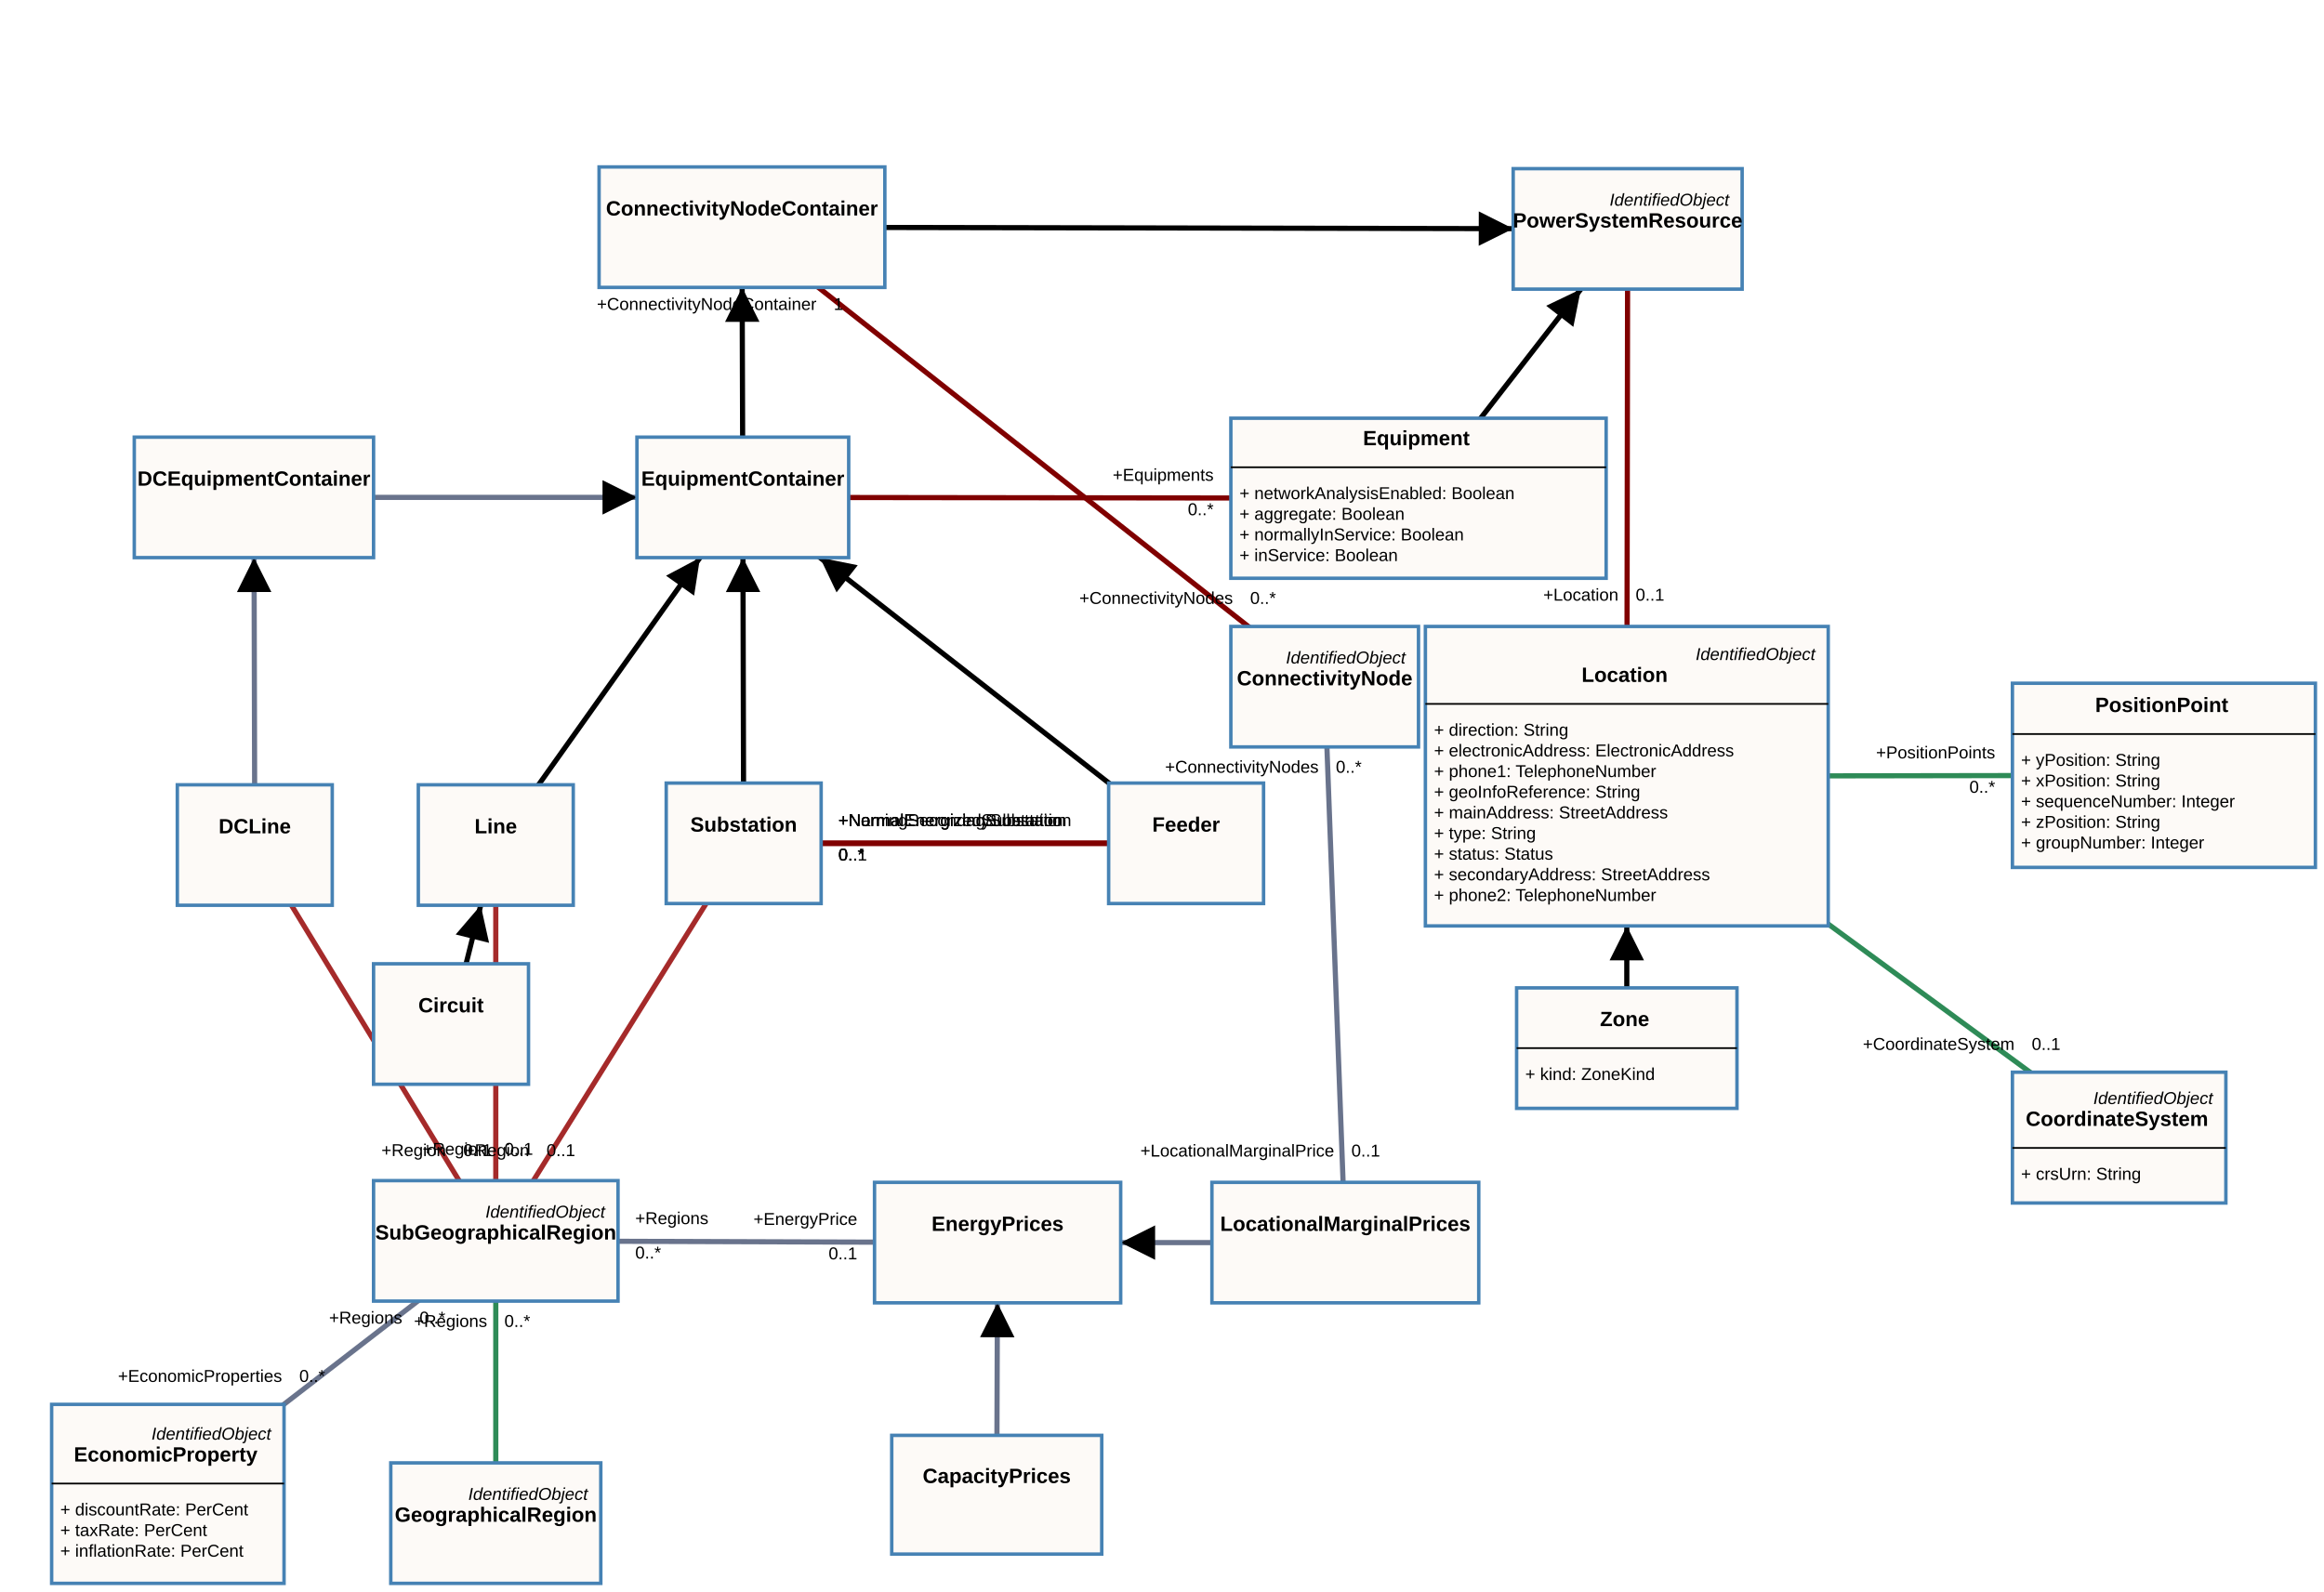
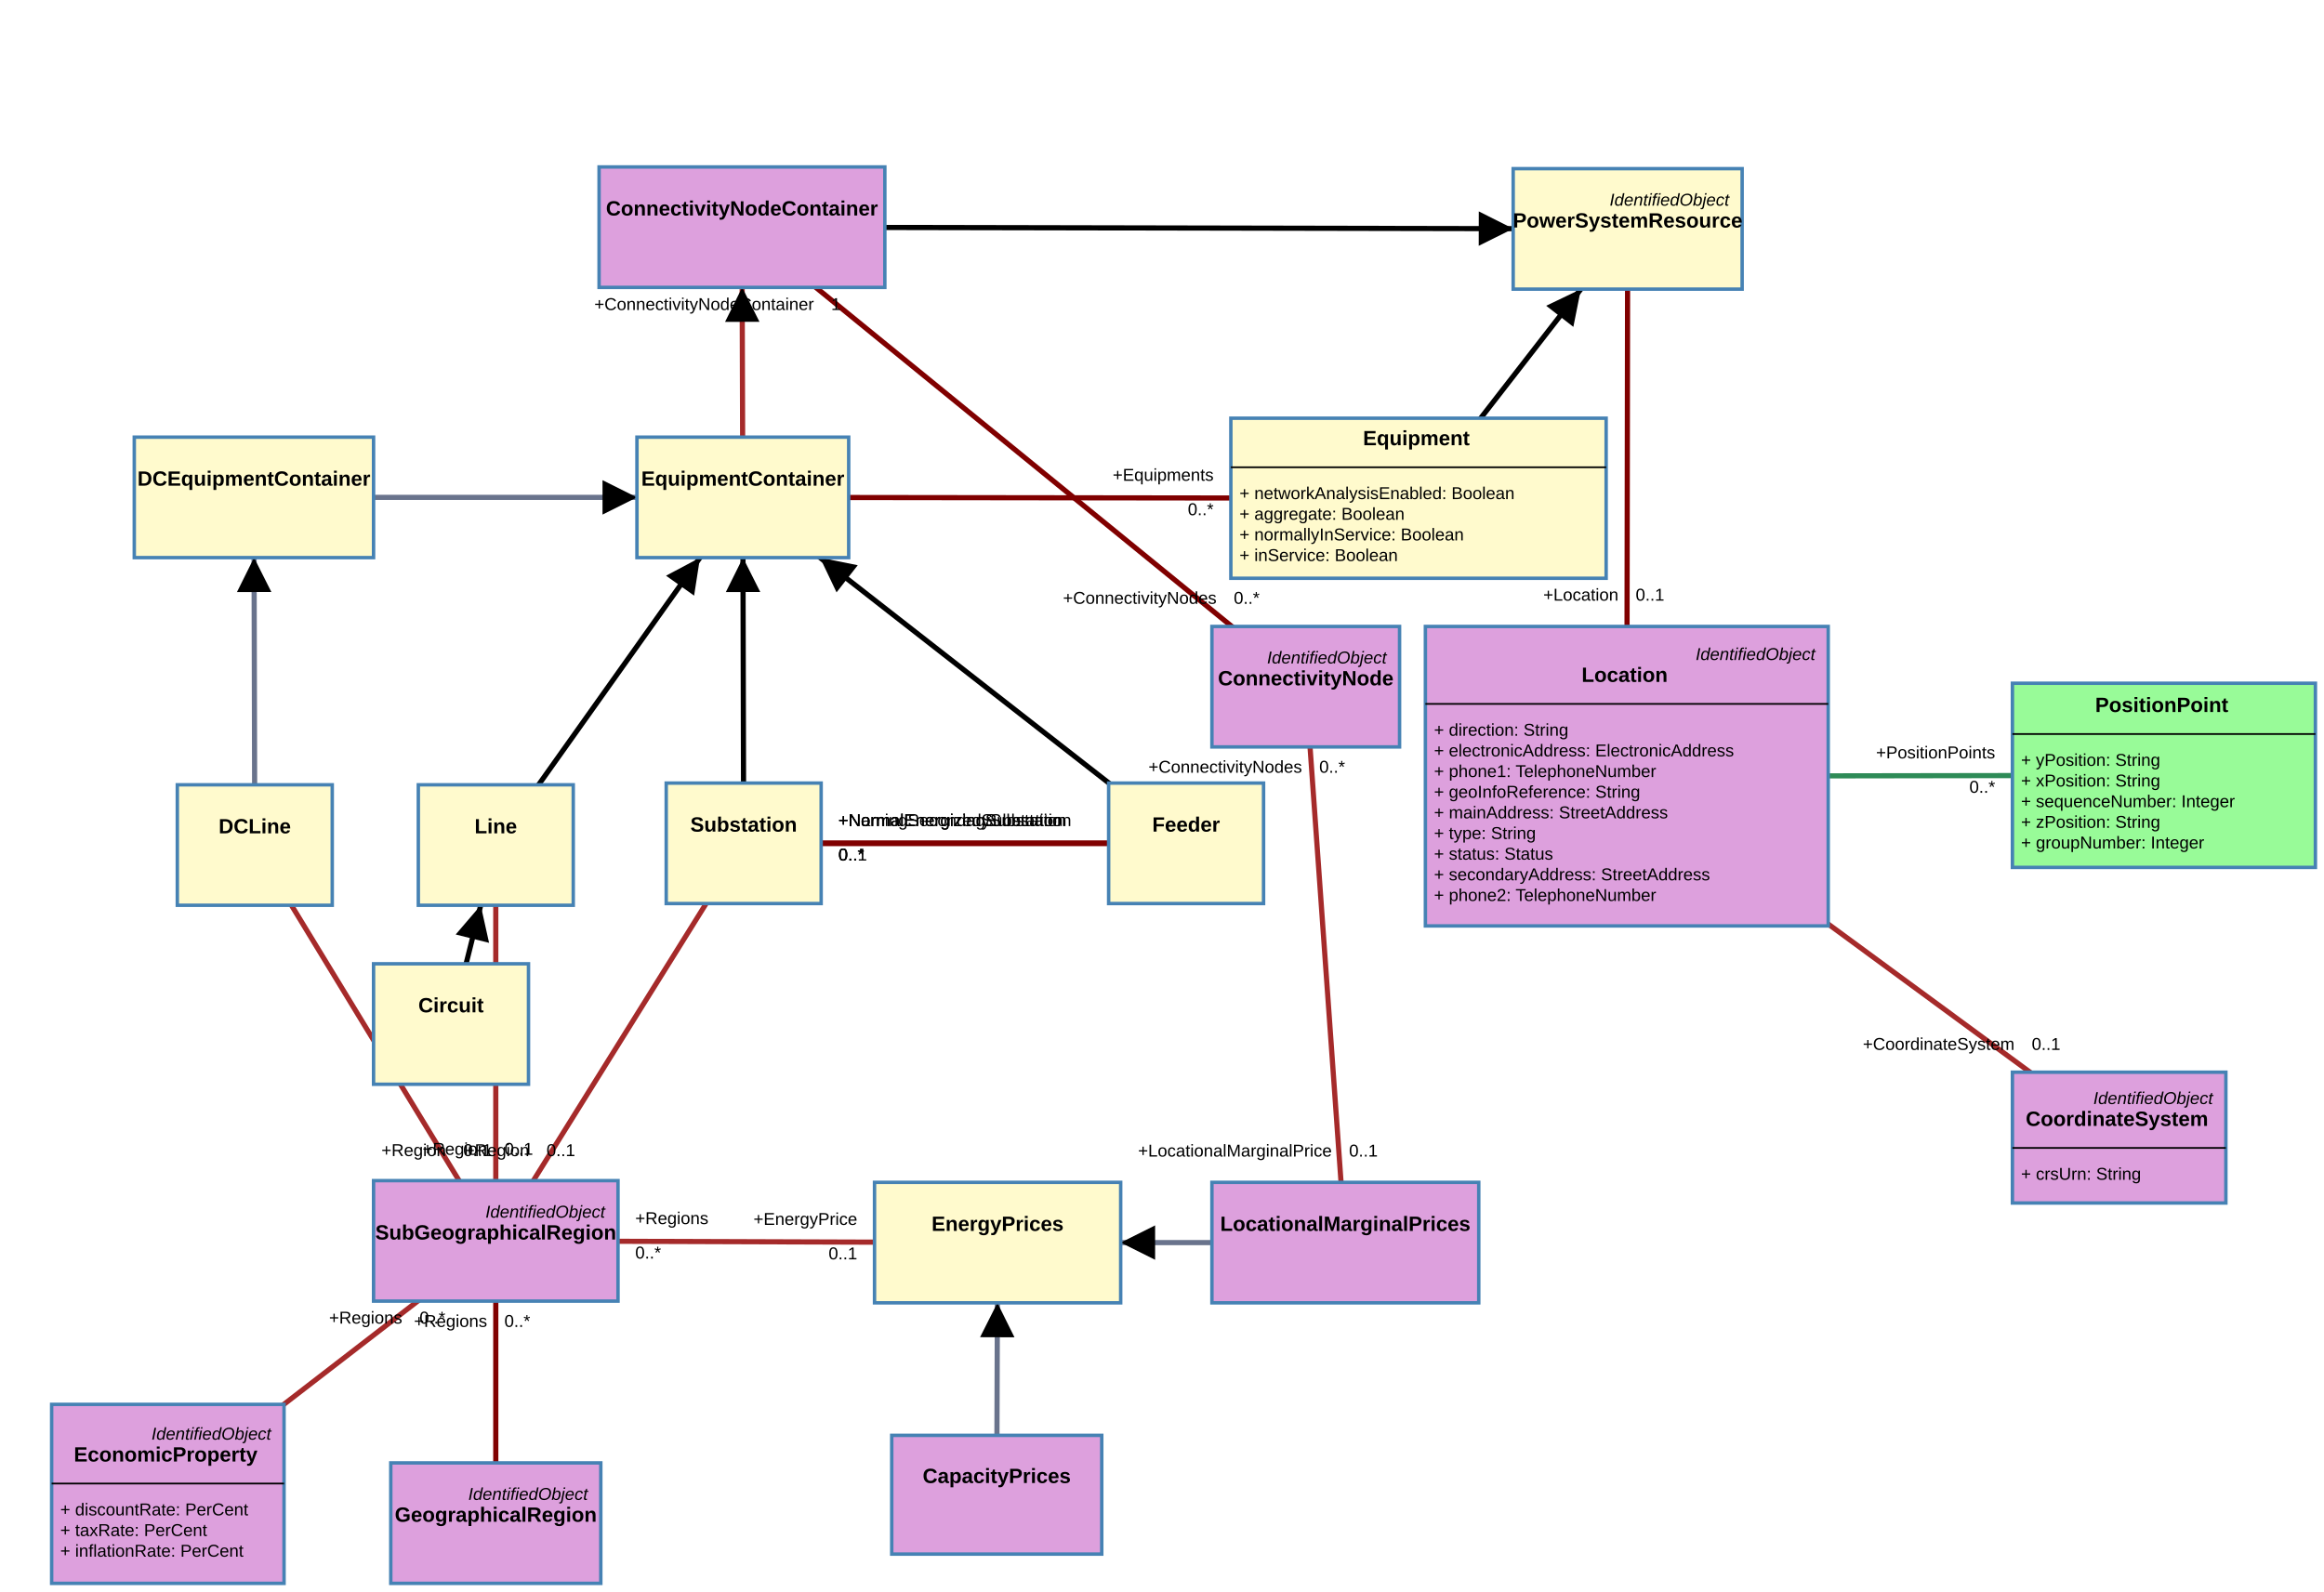
<svg xmlns="http://www.w3.org/2000/svg" width="1350" height="925">
  <rect width="100%" height="100%" fill="white" />
  <g class="zoom-group">
    <defs>
      <marker id="arrowhead" viewBox="-0 -5 10 10" refX="5" refY="0" orient="auto" markerWidth="10" markerHeight="10" xoverflow="visible">
        <path d="M 0,-5 L 10 ,0 L 0,5" fill="black" style="stroke: none;" />
      </marker>
    </defs>
    <line class="link" x1="288" y1="491" x2="431.5" y2="289" stroke="#000000" stroke-width="3" marker-end="url(#arrowhead)" />
    <line class="link" x1="431.5" y1="289" x2="824" y2="289.5" stroke="#800000" stroke-width="3" />
    <line class="link" x1="432" y1="490" x2="431.5" y2="289" stroke="#000000" stroke-width="3" marker-end="url(#arrowhead)" />
    <line class="link" x1="288" y1="721" x2="288" y2="491" stroke="#a52a2a" stroke-width="3" />
    <line class="link" x1="288" y1="721" x2="432" y2="490" stroke="#a52a2a" stroke-width="3" />
-     <line class="link" x1="288" y1="885" x2="288" y2="721" stroke="#2e8b57" stroke-width="3" />
-     <line class="link" x1="431.5" y1="289" x2="431" y2="132" stroke="#000000" stroke-width="3" marker-end="url(#arrowhead)" />
-     <line class="link" x1="769.5" y1="399" x2="431" y2="132" stroke="#800000" stroke-width="3" />
+     <line class="link" x1="288" y1="885" x2="288" y2="721" stroke="#800000" stroke-width="3" />
+     <line class="link" x1="431.5" y1="289" x2="431" y2="132" stroke="#a52a2a" stroke-width="3" marker-end="url(#arrowhead)" />
+     <line class="link" x1="758.5" y1="399" x2="431" y2="132" stroke="#800000" stroke-width="3" />
    <line class="link" x1="431" y1="132" x2="945.5" y2="133" stroke="#000000" stroke-width="3" marker-end="url(#arrowhead)" />
    <line class="link" x1="824" y1="289.5" x2="945.5" y2="133" stroke="#000000" stroke-width="3" marker-end="url(#arrowhead)" />
    <line class="link" x1="147.5" y1="289" x2="431.5" y2="289" stroke="#69738c" stroke-width="3" marker-end="url(#arrowhead)" />
    <line class="link" x1="148" y1="491" x2="147.5" y2="289" stroke="#69738c" stroke-width="3" marker-end="url(#arrowhead)" />
    <line class="link" x1="148" y1="491" x2="288" y2="721" stroke="#a52a2a" stroke-width="3" />
    <line class="link" x1="689" y1="490" x2="431.5" y2="289" stroke="#000000" stroke-width="3" marker-end="url(#arrowhead)" />
    <line class="link" x1="689" y1="490" x2="432" y2="490" stroke="#800000" stroke-width="3" />
    <line class="link" x1="689" y1="490" x2="432" y2="490" stroke="#800000" stroke-width="3" />
    <line class="link" x1="262" y1="595" x2="288" y2="491" stroke="#000000" stroke-width="3" marker-end="url(#arrowhead)" />
    <line class="link" x1="689" y1="490" x2="432" y2="490" stroke="#800000" stroke-width="3" />
    <line class="link" x1="945" y1="451" x2="945.5" y2="133" stroke="#800000" stroke-width="3" />
-     <line class="link" x1="945" y1="609" x2="945" y2="451" stroke="#000000" stroke-width="3" marker-end="url(#arrowhead)" />
-     <line class="link" x1="945" y1="451" x2="1231" y2="661" stroke="#2e8b57" stroke-width="3" />
+     <line class="link" x1="945" y1="451" x2="1231" y2="661" stroke="#a52a2a" stroke-width="3" />
    <line class="link" x1="945" y1="451" x2="1257" y2="450.5" stroke="#2e8b57" stroke-width="3" />
    <line class="link" x1="781.5" y1="722" x2="579.5" y2="722" stroke="#69738c" stroke-width="3" marker-end="url(#arrowhead)" />
    <line class="link" x1="579" y1="868.5" x2="579.5" y2="722" stroke="#69738c" stroke-width="3" marker-end="url(#arrowhead)" />
-     <line class="link" x1="97.5" y1="868" x2="288" y2="721" stroke="#69738c" stroke-width="3" />
-     <line class="link" x1="579.5" y1="722" x2="288" y2="721" stroke="#69738c" stroke-width="3" />
-     <line class="link" x1="781.5" y1="722" x2="769.5" y2="399" stroke="#69738c" stroke-width="3" />
+     <line class="link" x1="97.5" y1="868" x2="288" y2="721" stroke="#a52a2a" stroke-width="3" />
+     <line class="link" x1="579.5" y1="722" x2="288" y2="721" stroke="#a52a2a" stroke-width="3" />
+     <line class="link" x1="781.5" y1="722" x2="758.5" y2="399" stroke="#a52a2a" stroke-width="3" />
    <line class="arrow" x2="400.845" y2="332.152" x1="288" y1="491" stroke="#000000" stroke-width="2" marker-end="url(#arrowhead)" />
    <line class="arrow" x2="431.612" y2="334" x1="432" y1="490" stroke="#000000" stroke-width="2" marker-end="url(#arrowhead)" />
-     <line class="arrow" x2="431.143" y2="177" x1="431.5" y1="289" stroke="#000000" stroke-width="2" marker-end="url(#arrowhead)" />
+     <line class="arrow" x2="431.143" y2="177" x1="431.5" y1="289" stroke="#a52a2a" stroke-width="2" marker-end="url(#arrowhead)" />
    <line class="arrow" x2="869" y2="132.851" x1="431" y1="132" stroke="#000000" stroke-width="2" marker-end="url(#arrowhead)" />
    <line class="arrow" x2="912.195" y2="175.899" x1="824" y1="289.5" stroke="#000000" stroke-width="2" marker-end="url(#arrowhead)" />
    <line class="arrow" x2="360" y2="289" x1="147.5" y1="289" stroke="#69738c" stroke-width="2" marker-end="url(#arrowhead)" />
    <line class="arrow" x2="147.611" y2="334" x1="148" y1="491" stroke="#69738c" stroke-width="2" marker-end="url(#arrowhead)" />
    <line class="arrow" x2="484.221" y2="330.153" x1="689" y1="490" stroke="#000000" stroke-width="2" marker-end="url(#arrowhead)" />
    <line class="arrow" x2="276.825" y2="535.701" x1="262" y1="595" stroke="#000000" stroke-width="2" marker-end="url(#arrowhead)" />
-     <line class="arrow" x2="945" y2="548" x1="945" y1="609" stroke="#000000" stroke-width="2" marker-end="url(#arrowhead)" />
    <line class="arrow" x2="661" y2="722" x1="781.5" y1="722" stroke="#69738c" stroke-width="2" marker-end="url(#arrowhead)" />
    <line class="arrow" x2="579.346" y2="767" x1="579" y1="868.5" stroke="#69738c" stroke-width="2" marker-end="url(#arrowhead)" />
    <g class="draggable" transform="translate(879, 98)">
-       <rect class="box" width="133" height="70" style="fill: #fdfaf7; stroke: steelblue; stroke-width: 2px; cursor: move;" />
+       <rect class="box" width="133" height="70" style="fill: #fffacd; stroke: steelblue; stroke-width: 2px; cursor: move;" />
      <text x="0" y="0" text-anchor="start" font-size="10px">
        <tspan x="128" y="18" dy=".35em" text-anchor="end" style="font-family: Arial, sans-serif; font-weight: 400; font-style: italic; fill: black; font-size: 10px; pointer-events: none;">IdentifiedObject</tspan>
        <tspan x="66.5" y="30" dy=".35em" text-anchor="middle" style="font-family: Arial, sans-serif; font-weight: 700; font-style: normal; fill: black; font-size: 12px; pointer-events: none;">PowerSystemResource</tspan>
      </text>
    </g>
-     <g class="draggable" transform="translate(715, 364)">
-       <rect class="box" width="109" height="70" style="fill: #fdfaf7; stroke: steelblue; stroke-width: 2px; cursor: move;" />
+     <g class="draggable" transform="translate(704, 364)">
+       <rect class="box" width="109" height="70" style="fill: #dda0dd; stroke: steelblue; stroke-width: 2px; cursor: move;" />
      <text x="0" y="0" text-anchor="start" font-size="10px">
        <tspan x="104" y="18" dy=".35em" text-anchor="end" style="font-family: Arial, sans-serif; font-weight: 400; font-style: italic; fill: black; font-size: 10px; pointer-events: none;">IdentifiedObject</tspan>
        <tspan x="54.5" y="30" dy=".35em" text-anchor="middle" style="font-family: Arial, sans-serif; font-weight: 700; font-style: normal; fill: black; font-size: 12px; pointer-events: none;">ConnectivityNode</tspan>
      </text>
    </g>
    <g class="draggable" transform="translate(348, 97)">
-       <rect class="box" width="166" height="70" style="fill: #fdfaf7; stroke: steelblue; stroke-width: 2px; cursor: move;" />
+       <rect class="box" width="166" height="70" style="fill: #dda0dd; stroke: steelblue; stroke-width: 2px; cursor: move;" />
      <text x="0" y="0" text-anchor="start" font-size="10px">
        <tspan x="83" y="24" dy=".35em" text-anchor="middle" style="font-family: Arial, sans-serif; font-weight: 700; font-style: normal; fill: black; font-size: 12px; pointer-events: none;">ConnectivityNodeContainer</tspan>
      </text>
    </g>
    <g class="draggable" transform="translate(217, 686)">
-       <rect class="box" width="142" height="70" style="fill: #fdfaf7; stroke: steelblue; stroke-width: 2px; cursor: move;" />
+       <rect class="box" width="142" height="70" style="fill: #dda0dd; stroke: steelblue; stroke-width: 2px; cursor: move;" />
      <text x="0" y="0" text-anchor="start" font-size="10px">
        <tspan x="137" y="18" dy=".35em" text-anchor="end" style="font-family: Arial, sans-serif; font-weight: 400; font-style: italic; fill: black; font-size: 10px; pointer-events: none;">IdentifiedObject</tspan>
        <tspan x="71" y="30" dy=".35em" text-anchor="middle" style="font-family: Arial, sans-serif; font-weight: 700; font-style: normal; fill: black; font-size: 12px; pointer-events: none;">SubGeographicalRegion</tspan>
      </text>
    </g>
    <g class="draggable" transform="translate(387, 455)">
-       <rect class="box" width="90" height="70" style="fill: #fdfaf7; stroke: steelblue; stroke-width: 2px; cursor: move;" />
+       <rect class="box" width="90" height="70" style="fill: #fffacd; stroke: steelblue; stroke-width: 2px; cursor: move;" />
      <text x="0" y="0" text-anchor="start" font-size="10px">
        <tspan x="45" y="24" dy=".35em" text-anchor="middle" style="font-family: Arial, sans-serif; font-weight: 700; font-style: normal; fill: black; font-size: 12px; pointer-events: none;">Substation</tspan>
      </text>
    </g>
    <g class="draggable" transform="translate(370, 254)">
-       <rect class="box" width="123" height="70" style="fill: #fdfaf7; stroke: steelblue; stroke-width: 2px; cursor: move;" />
+       <rect class="box" width="123" height="70" style="fill: #fffacd; stroke: steelblue; stroke-width: 2px; cursor: move;" />
      <text x="0" y="0" text-anchor="start" font-size="10px">
        <tspan x="61.5" y="24" dy=".35em" text-anchor="middle" style="font-family: Arial, sans-serif; font-weight: 700; font-style: normal; fill: black; font-size: 12px; pointer-events: none;">EquipmentContainer</tspan>
      </text>
    </g>
    <g class="draggable" transform="translate(715, 243)">
-       <rect class="box" width="218" height="93" style="fill: #fdfaf7; stroke: steelblue; stroke-width: 2px; cursor: move;" />
+       <rect class="box" width="218" height="93" style="fill: #fffacd; stroke: steelblue; stroke-width: 2px; cursor: move;" />
      <text x="0" y="0" text-anchor="start" font-size="10px">
        <tspan x="109" y="11.5" dy=".35em" text-anchor="middle" style="font-family: Arial, sans-serif; font-weight: 700; font-style: normal; fill: black; font-size: 12px; pointer-events: none;">Equipment</tspan>
        <tspan x="5" y="43.5" dy=".35em" text-anchor="start" style="font-family: Arial, sans-serif; font-weight: 400; font-style: normal; fill: black; font-size: 10px; pointer-events: none;">+   networkAnalysisEnabled: Boolean</tspan>
        <tspan x="5" y="55.5" dy=".35em" text-anchor="start" style="font-family: Arial, sans-serif; font-weight: 400; font-style: normal; fill: black; font-size: 10px; pointer-events: none;">+   aggregate: Boolean</tspan>
        <tspan x="5" y="67.5" dy=".35em" text-anchor="start" style="font-family: Arial, sans-serif; font-weight: 400; font-style: normal; fill: black; font-size: 10px; pointer-events: none;">+   normallyInService: Boolean</tspan>
        <tspan x="5" y="79.5" dy=".35em" text-anchor="start" style="font-family: Arial, sans-serif; font-weight: 400; font-style: normal; fill: black; font-size: 10px; pointer-events: none;">+   inService: Boolean</tspan>
      </text>
      <line x1="0" x2="218" y1="28.5" y2="28.5" stroke="black" stroke-width="1" />
    </g>
    <g class="draggable" transform="translate(227, 850)">
-       <rect class="box" width="122" height="70" style="fill: #fdfaf7; stroke: steelblue; stroke-width: 2px; cursor: move;" />
+       <rect class="box" width="122" height="70" style="fill: #dda0dd; stroke: steelblue; stroke-width: 2px; cursor: move;" />
      <text x="0" y="0" text-anchor="start" font-size="10px">
        <tspan x="117" y="18" dy=".35em" text-anchor="end" style="font-family: Arial, sans-serif; font-weight: 400; font-style: italic; fill: black; font-size: 10px; pointer-events: none;">IdentifiedObject</tspan>
        <tspan x="61" y="30" dy=".35em" text-anchor="middle" style="font-family: Arial, sans-serif; font-weight: 700; font-style: normal; fill: black; font-size: 12px; pointer-events: none;">GeographicalRegion</tspan>
      </text>
    </g>
    <g class="draggable" transform="translate(243, 456)">
-       <rect class="box" width="90" height="70" style="fill: #fdfaf7; stroke: steelblue; stroke-width: 2px; cursor: move;" />
+       <rect class="box" width="90" height="70" style="fill: #fffacd; stroke: steelblue; stroke-width: 2px; cursor: move;" />
      <text x="0" y="0" text-anchor="start" font-size="10px">
        <tspan x="45" y="24" dy=".35em" text-anchor="middle" style="font-family: Arial, sans-serif; font-weight: 700; font-style: normal; fill: black; font-size: 12px; pointer-events: none;">Line</tspan>
      </text>
    </g>
    <g class="draggable" transform="translate(78, 254)">
-       <rect class="box" width="139" height="70" style="fill: #fdfaf7; stroke: steelblue; stroke-width: 2px; cursor: move;" />
+       <rect class="box" width="139" height="70" style="fill: #fffacd; stroke: steelblue; stroke-width: 2px; cursor: move;" />
      <text x="0" y="0" text-anchor="start" font-size="10px">
        <tspan x="69.5" y="24" dy=".35em" text-anchor="middle" style="font-family: Arial, sans-serif; font-weight: 700; font-style: normal; fill: black; font-size: 12px; pointer-events: none;">DCEquipmentContainer</tspan>
      </text>
    </g>
    <g class="draggable" transform="translate(103, 456)">
-       <rect class="box" width="90" height="70" style="fill: #fdfaf7; stroke: steelblue; stroke-width: 2px; cursor: move;" />
+       <rect class="box" width="90" height="70" style="fill: #fffacd; stroke: steelblue; stroke-width: 2px; cursor: move;" />
      <text x="0" y="0" text-anchor="start" font-size="10px">
        <tspan x="45" y="24" dy=".35em" text-anchor="middle" style="font-family: Arial, sans-serif; font-weight: 700; font-style: normal; fill: black; font-size: 12px; pointer-events: none;">DCLine</tspan>
      </text>
    </g>
    <g class="draggable" transform="translate(644, 455)">
-       <rect class="box" width="90" height="70" style="fill: #fdfaf7; stroke: steelblue; stroke-width: 2px; cursor: move;" />
+       <rect class="box" width="90" height="70" style="fill: #fffacd; stroke: steelblue; stroke-width: 2px; cursor: move;" />
      <text x="0" y="0" text-anchor="start" font-size="10px">
        <tspan x="45" y="24" dy=".35em" text-anchor="middle" style="font-family: Arial, sans-serif; font-weight: 700; font-style: normal; fill: black; font-size: 12px; pointer-events: none;">Feeder</tspan>
      </text>
    </g>
    <g class="draggable" transform="translate(217, 560)">
-       <rect class="box" width="90" height="70" style="fill: #fdfaf7; stroke: steelblue; stroke-width: 2px; cursor: move;" />
+       <rect class="box" width="90" height="70" style="fill: #fffacd; stroke: steelblue; stroke-width: 2px; cursor: move;" />
      <text x="0" y="0" text-anchor="start" font-size="10px">
        <tspan x="45" y="24" dy=".35em" text-anchor="middle" style="font-family: Arial, sans-serif; font-weight: 700; font-style: normal; fill: black; font-size: 12px; pointer-events: none;">Circuit</tspan>
      </text>
    </g>
    <g class="draggable" transform="translate(1169, 397)">
-       <rect class="box" width="176" height="107" style="fill: #fdfaf7; stroke: steelblue; stroke-width: 2px; cursor: move;" />
+       <rect class="box" width="176" height="107" style="fill: #98fb98; stroke: steelblue; stroke-width: 2px; cursor: move;" />
      <text x="0" y="0" text-anchor="start" font-size="10px">
        <tspan x="88" y="12.5" dy=".35em" text-anchor="middle" style="font-family: Arial, sans-serif; font-weight: 700; font-style: normal; fill: black; font-size: 12px; pointer-events: none;">PositionPoint</tspan>
        <tspan x="5" y="44.5" dy=".35em" text-anchor="start" style="font-family: Arial, sans-serif; font-weight: 400; font-style: normal; fill: black; font-size: 10px; pointer-events: none;">+   yPosition: String</tspan>
        <tspan x="5" y="56.5" dy=".35em" text-anchor="start" style="font-family: Arial, sans-serif; font-weight: 400; font-style: normal; fill: black; font-size: 10px; pointer-events: none;">+   xPosition: String</tspan>
        <tspan x="5" y="68.5" dy=".35em" text-anchor="start" style="font-family: Arial, sans-serif; font-weight: 400; font-style: normal; fill: black; font-size: 10px; pointer-events: none;">+   sequenceNumber: Integer</tspan>
        <tspan x="5" y="80.5" dy=".35em" text-anchor="start" style="font-family: Arial, sans-serif; font-weight: 400; font-style: normal; fill: black; font-size: 10px; pointer-events: none;">+   zPosition: String</tspan>
        <tspan x="5" y="92.5" dy=".35em" text-anchor="start" style="font-family: Arial, sans-serif; font-weight: 400; font-style: normal; fill: black; font-size: 10px; pointer-events: none;">+   groupNumber: Integer</tspan>
      </text>
      <line x1="0" x2="176" y1="29.5" y2="29.5" stroke="black" stroke-width="1" />
    </g>
-     <g class="draggable" transform="translate(881, 574)">
-       <rect class="box" width="128" height="70" style="fill: #fdfaf7; stroke: steelblue; stroke-width: 2px; cursor: move;" />
-       <text x="0" y="0" text-anchor="start" font-size="10px">
-         <tspan x="64" y="18" dy=".35em" text-anchor="middle" style="font-family: Arial, sans-serif; font-weight: 700; font-style: normal; fill: black; font-size: 12px; pointer-events: none;">Zone</tspan>
-         <tspan x="5" y="50" dy=".35em" text-anchor="start" style="font-family: Arial, sans-serif; font-weight: 400; font-style: normal; fill: black; font-size: 10px; pointer-events: none;">+   kind: ZoneKind</tspan>
-       </text>
-       <line x1="0" x2="128" y1="35" y2="35" stroke="black" stroke-width="1" />
-     </g>
    <g class="draggable" transform="translate(828, 364)">
-       <rect class="box" width="234" height="174" style="fill: #fdfaf7; stroke: steelblue; stroke-width: 2px; cursor: move;" />
+       <rect class="box" width="234" height="174" style="fill: #dda0dd; stroke: steelblue; stroke-width: 2px; cursor: move;" />
      <text x="0" y="0" text-anchor="start" font-size="10px">
        <tspan x="229" y="16" dy=".35em" text-anchor="end" style="font-family: Arial, sans-serif; font-weight: 400; font-style: italic; fill: black; font-size: 10px; pointer-events: none;">IdentifiedObject</tspan>
        <tspan x="117" y="28" dy=".35em" text-anchor="middle" style="font-family: Arial, sans-serif; font-weight: 700; font-style: normal; fill: black; font-size: 12px; pointer-events: none;">Location</tspan>
        <tspan x="5" y="60" dy=".35em" text-anchor="start" style="font-family: Arial, sans-serif; font-weight: 400; font-style: normal; fill: black; font-size: 10px; pointer-events: none;">+   direction: String</tspan>
        <tspan x="5" y="72" dy=".35em" text-anchor="start" style="font-family: Arial, sans-serif; font-weight: 400; font-style: normal; fill: black; font-size: 10px; pointer-events: none;">+   electronicAddress: ElectronicAddress</tspan>
        <tspan x="5" y="84" dy=".35em" text-anchor="start" style="font-family: Arial, sans-serif; font-weight: 400; font-style: normal; fill: black; font-size: 10px; pointer-events: none;">+   phone1: TelephoneNumber</tspan>
        <tspan x="5" y="96" dy=".35em" text-anchor="start" style="font-family: Arial, sans-serif; font-weight: 400; font-style: normal; fill: black; font-size: 10px; pointer-events: none;">+   geoInfoReference: String</tspan>
        <tspan x="5" y="108" dy=".35em" text-anchor="start" style="font-family: Arial, sans-serif; font-weight: 400; font-style: normal; fill: black; font-size: 10px; pointer-events: none;">+   mainAddress: StreetAddress</tspan>
        <tspan x="5" y="120" dy=".35em" text-anchor="start" style="font-family: Arial, sans-serif; font-weight: 400; font-style: normal; fill: black; font-size: 10px; pointer-events: none;">+   type: String</tspan>
        <tspan x="5" y="132" dy=".35em" text-anchor="start" style="font-family: Arial, sans-serif; font-weight: 400; font-style: normal; fill: black; font-size: 10px; pointer-events: none;">+   status: Status</tspan>
        <tspan x="5" y="144" dy=".35em" text-anchor="start" style="font-family: Arial, sans-serif; font-weight: 400; font-style: normal; fill: black; font-size: 10px; pointer-events: none;">+   secondaryAddress: StreetAddress</tspan>
        <tspan x="5" y="156" dy=".35em" text-anchor="start" style="font-family: Arial, sans-serif; font-weight: 400; font-style: normal; fill: black; font-size: 10px; pointer-events: none;">+   phone2: TelephoneNumber</tspan>
      </text>
      <line x1="0" x2="234" y1="45" y2="45" stroke="black" stroke-width="1" />
    </g>
    <g class="draggable" transform="translate(1169, 623)">
-       <rect class="box" width="124" height="76" style="fill: #fdfaf7; stroke: steelblue; stroke-width: 2px; cursor: move;" />
+       <rect class="box" width="124" height="76" style="fill: #dda0dd; stroke: steelblue; stroke-width: 2px; cursor: move;" />
      <text x="0" y="0" text-anchor="start" font-size="10px">
        <tspan x="119" y="15" dy=".35em" text-anchor="end" style="font-family: Arial, sans-serif; font-weight: 400; font-style: italic; fill: black; font-size: 10px; pointer-events: none;">IdentifiedObject</tspan>
        <tspan x="62" y="27" dy=".35em" text-anchor="middle" style="font-family: Arial, sans-serif; font-weight: 700; font-style: normal; fill: black; font-size: 12px; pointer-events: none;">CoordinateSystem</tspan>
        <tspan x="5" y="59" dy=".35em" text-anchor="start" style="font-family: Arial, sans-serif; font-weight: 400; font-style: normal; fill: black; font-size: 10px; pointer-events: none;">+   crsUrn: String</tspan>
      </text>
      <line x1="0" x2="124" y1="44" y2="44" stroke="black" stroke-width="1" />
    </g>
    <g class="draggable" transform="translate(704, 687)">
-       <rect class="box" width="155" height="70" style="fill: #fdfaf7; stroke: steelblue; stroke-width: 2px; cursor: move;" />
+       <rect class="box" width="155" height="70" style="fill: #dda0dd; stroke: steelblue; stroke-width: 2px; cursor: move;" />
      <text x="0" y="0" text-anchor="start" font-size="10px">
        <tspan x="77.5" y="24" dy=".35em" text-anchor="middle" style="font-family: Arial, sans-serif; font-weight: 700; font-style: normal; fill: black; font-size: 12px; pointer-events: none;">LocationalMarginalPrices</tspan>
      </text>
    </g>
    <g class="draggable" transform="translate(30, 816)">
-       <rect class="box" width="135" height="104" style="fill: #fdfaf7; stroke: steelblue; stroke-width: 2px; cursor: move;" />
+       <rect class="box" width="135" height="104" style="fill: #dda0dd; stroke: steelblue; stroke-width: 2px; cursor: move;" />
      <text x="0" y="0" text-anchor="start" font-size="10px">
        <tspan x="130" y="17" dy=".35em" text-anchor="end" style="font-family: Arial, sans-serif; font-weight: 400; font-style: italic; fill: black; font-size: 10px; pointer-events: none;">IdentifiedObject</tspan>
        <tspan x="67.5" y="29" dy=".35em" text-anchor="middle" style="font-family: Arial, sans-serif; font-weight: 700; font-style: normal; fill: black; font-size: 12px; pointer-events: none;">EconomicProperty</tspan>
        <tspan x="5" y="61" dy=".35em" text-anchor="start" style="font-family: Arial, sans-serif; font-weight: 400; font-style: normal; fill: black; font-size: 10px; pointer-events: none;">+   discountRate: PerCent</tspan>
        <tspan x="5" y="73" dy=".35em" text-anchor="start" style="font-family: Arial, sans-serif; font-weight: 400; font-style: normal; fill: black; font-size: 10px; pointer-events: none;">+   taxRate: PerCent</tspan>
        <tspan x="5" y="85" dy=".35em" text-anchor="start" style="font-family: Arial, sans-serif; font-weight: 400; font-style: normal; fill: black; font-size: 10px; pointer-events: none;">+   inflationRate: PerCent</tspan>
      </text>
      <line x1="0" x2="135" y1="46" y2="46" stroke="black" stroke-width="1" />
    </g>
    <g class="draggable" transform="translate(508, 687)">
-       <rect class="box" width="143" height="70" style="fill: #fdfaf7; stroke: steelblue; stroke-width: 2px; cursor: move;" />
+       <rect class="box" width="143" height="70" style="fill: #fffacd; stroke: steelblue; stroke-width: 2px; cursor: move;" />
      <text x="0" y="0" text-anchor="start" font-size="10px">
        <tspan x="71.5" y="24" dy=".35em" text-anchor="middle" style="font-family: Arial, sans-serif; font-weight: 700; font-style: normal; fill: black; font-size: 12px; pointer-events: none;">EnergyPrices</tspan>
      </text>
    </g>
    <g class="draggable" transform="translate(518, 834)">
-       <rect class="box" width="122" height="69" style="fill: #fdfaf7; stroke: steelblue; stroke-width: 2px; cursor: move;" />
+       <rect class="box" width="122" height="69" style="fill: #dda0dd; stroke: steelblue; stroke-width: 2px; cursor: move;" />
      <text x="0" y="0" text-anchor="start" font-size="10px">
        <tspan x="61" y="23.5" dy=".35em" text-anchor="middle" style="font-family: Arial, sans-serif; font-weight: 700; font-style: normal; fill: black; font-size: 12px; pointer-events: none;">CapacityPrices</tspan>
      </text>
    </g>
    <text class="link-text-start-top" x="310.76" y="451.924" text-anchor="end" dy="-1em" style="font-family: Arial, sans-serif; font-size: 10px; fill: black;" />
    <text class="link-text-start-top" x="503" y="289.085" text-anchor="start" dy="-1em" style="font-family: Arial, sans-serif; font-size: 10px; fill: black;" />
    <text class="link-text-start-top" x="426.9" y="450" text-anchor="end" dy="-1em" style="font-family: Arial, sans-serif; font-size: 10px; fill: black;" />
    <text class="link-text-start-top" x="283" y="681" text-anchor="end" dy="-1em" style="font-family: Arial, sans-serif; font-size: 10px; fill: black;">+Region</text>
    <text class="link-text-start-top" x="307.463" y="681.757" text-anchor="end" dy="-1em" style="font-family: Arial, sans-serif; font-size: 10px; fill: black;">+Region</text>
    <text class="link-text-start-top" x="283" y="845" text-anchor="end" dy="-1em" style="font-family: Arial, sans-serif; font-size: 10px; fill: black;" />
    <text class="link-text-start-top" x="426.373" y="249" text-anchor="end" dy="-1em" style="font-family: Arial, sans-serif; font-size: 10px; fill: black;" />
-     <text class="link-text-start-top" x="716.202" y="360.903" text-anchor="end" dy="-1em" style="font-family: Arial, sans-serif; font-size: 10px; fill: black;">+ConnectivityNodes</text>
+     <text class="link-text-start-top" x="706.694" y="360.841" text-anchor="end" dy="-1em" style="font-family: Arial, sans-serif; font-size: 10px; fill: black;">+ConnectivityNodes</text>
    <text class="link-text-start-top" x="524" y="132.171" text-anchor="start" dy="-1em" style="font-family: Arial, sans-serif; font-size: 10px; fill: black;" />
    <text class="link-text-start-top" x="858.167" y="239.051" text-anchor="end" dy="-1em" style="font-family: Arial, sans-serif; font-size: 10px; fill: black;" />
    <text class="link-text-start-top" x="227" y="289" text-anchor="start" dy="-1em" style="font-family: Arial, sans-serif; font-size: 10px; fill: black;" />
    <text class="link-text-start-top" x="142.901" y="451" text-anchor="end" dy="-1em" style="font-family: Arial, sans-serif; font-size: 10px; fill: black;" />
    <text class="link-text-start-top" x="166.904" y="530.271" text-anchor="end" dy="1em" style="font-family: Arial, sans-serif; font-size: 10px; fill: black;" />
    <text class="link-text-start-top" x="635.22" y="451.923" text-anchor="end" dy="-1em" style="font-family: Arial, sans-serif; font-size: 10px; fill: black;" />
    <text class="link-text-start-top" x="634" y="490" text-anchor="end" dy="-1em" style="font-family: Arial, sans-serif; font-size: 10px; fill: black;" />
    <text class="link-text-start-top" x="634" y="490" text-anchor="end" dy="-1em" style="font-family: Arial, sans-serif; font-size: 10px; fill: black;" />
    <text class="link-text-start-top" x="266.963" y="555.149" text-anchor="end" dy="-1em" style="font-family: Arial, sans-serif; font-size: 10px; fill: black;" />
    <text class="link-text-start-top" x="634" y="490" text-anchor="end" dy="-1em" style="font-family: Arial, sans-serif; font-size: 10px; fill: black;" />
    <text class="link-text-start-top" x="940.145" y="359" text-anchor="end" dy="-1em" style="font-family: Arial, sans-serif; font-size: 10px; fill: black;">+Location</text>
-     <text class="link-text-start-top" x="940" y="569" text-anchor="end" dy="-1em" style="font-family: Arial, sans-serif; font-size: 10px; fill: black;" />
    <text class="link-text-start-top" x="1071.03" y="539.868" text-anchor="start" dy="-1em" style="font-family: Arial, sans-serif; font-size: 10px; fill: black;" />
    <text class="link-text-start-top" x="1072" y="450.804" text-anchor="start" dy="-1em" style="font-family: Arial, sans-serif; font-size: 10px; fill: black;" />
    <text class="link-text-start-top" x="694" y="722" text-anchor="end" dy="-1em" style="font-family: Arial, sans-serif; font-size: 10px; fill: black;" />
    <text class="link-text-start-top" x="574.135" y="829" text-anchor="end" dy="-1em" style="font-family: Arial, sans-serif; font-size: 10px; fill: black;" />
-     <text class="link-text-start-top" x="163.846" y="812.945" text-anchor="end" dy="-1em" style="font-family: Arial, sans-serif; font-size: 10px; fill: black;">+EconomicProperties</text>
+     <text class="link-text-start-top" x="163.846" y="812.945" text-anchor="end" dy="-1em" style="font-family: Arial, sans-serif; font-size: 10px; fill: black;" />
    <text class="link-text-start-top" x="498" y="721.738" text-anchor="end" dy="-1em" style="font-family: Arial, sans-serif; font-size: 10px; fill: black;">+EnergyPrice</text>
-     <text class="link-text-start-top" x="775.014" y="682.003" text-anchor="end" dy="-1em" style="font-family: Arial, sans-serif; font-size: 10px; fill: black;">+LocationalMarginalPrice</text>
+     <text class="link-text-start-top" x="773.653" y="682.013" text-anchor="end" dy="-1em" style="font-family: Arial, sans-serif; font-size: 10px; fill: black;">+LocationalMarginalPrice</text>
    <text class="link-text-start-btm" x="320.76" y="451.924" dy="-1em" text-anchor="start" style="font-family: Arial, sans-serif; font-size: 10px; fill: black;" />
    <text class="link-text-start-btm" x="503" y="289.085" dy="1em" text-anchor="start" style="font-family: Arial, sans-serif; font-size: 10px; fill: black;" />
    <text class="link-text-start-btm" x="436.9" y="450" dy="-1em" text-anchor="start" style="font-family: Arial, sans-serif; font-size: 10px; fill: black;" />
    <text class="link-text-start-btm" x="293" y="681" dy="-1em" text-anchor="start" style="font-family: Arial, sans-serif; font-size: 10px; fill: black;">0..1</text>
    <text class="link-text-start-btm" x="317.463" y="681.757" dy="-1em" text-anchor="start" style="font-family: Arial, sans-serif; font-size: 10px; fill: black;">0..1</text>
    <text class="link-text-start-btm" x="293" y="845" dy="-1em" text-anchor="start" style="font-family: Arial, sans-serif; font-size: 10px; fill: black;" />
    <text class="link-text-start-btm" x="436.373" y="249" dy="-1em" text-anchor="start" style="font-family: Arial, sans-serif; font-size: 10px; fill: black;" />
-     <text class="link-text-start-btm" x="726.202" y="360.903" dy="-1em" text-anchor="start" style="font-family: Arial, sans-serif; font-size: 10px; fill: black;">0..*</text>
+     <text class="link-text-start-btm" x="716.694" y="360.841" dy="-1em" text-anchor="start" style="font-family: Arial, sans-serif; font-size: 10px; fill: black;">0..*</text>
    <text class="link-text-start-btm" x="524" y="132.171" dy="1em" text-anchor="start" style="font-family: Arial, sans-serif; font-size: 10px; fill: black;" />
    <text class="link-text-start-btm" x="868.167" y="239.051" dy="-1em" text-anchor="start" style="font-family: Arial, sans-serif; font-size: 10px; fill: black;" />
    <text class="link-text-start-btm" x="227" y="289" dy="1em" text-anchor="start" style="font-family: Arial, sans-serif; font-size: 10px; fill: black;" />
    <text class="link-text-start-btm" x="152.901" y="451" dy="-1em" text-anchor="start" style="font-family: Arial, sans-serif; font-size: 10px; fill: black;" />
    <text class="link-text-start-btm" x="176.904" y="530.271" dy="1em" text-anchor="start" style="font-family: Arial, sans-serif; font-size: 10px; fill: black;" />
    <text class="link-text-start-btm" x="645.22" y="451.923" dy="-1em" text-anchor="start" style="font-family: Arial, sans-serif; font-size: 10px; fill: black;" />
    <text class="link-text-start-btm" x="634" y="490" dy="1em" text-anchor="end" style="font-family: Arial, sans-serif; font-size: 10px; fill: black;" />
    <text class="link-text-start-btm" x="634" y="490" dy="1em" text-anchor="end" style="font-family: Arial, sans-serif; font-size: 10px; fill: black;" />
    <text class="link-text-start-btm" x="276.963" y="555.149" dy="-1em" text-anchor="start" style="font-family: Arial, sans-serif; font-size: 10px; fill: black;" />
    <text class="link-text-start-btm" x="634" y="490" dy="1em" text-anchor="end" style="font-family: Arial, sans-serif; font-size: 10px; fill: black;" />
    <text class="link-text-start-btm" x="950.145" y="359" dy="-1em" text-anchor="start" style="font-family: Arial, sans-serif; font-size: 10px; fill: black;">0..1</text>
-     <text class="link-text-start-btm" x="950" y="569" dy="-1em" text-anchor="start" style="font-family: Arial, sans-serif; font-size: 10px; fill: black;" />
    <text class="link-text-start-btm" x="1071.03" y="539.868" dy="1em" text-anchor="start" style="font-family: Arial, sans-serif; font-size: 10px; fill: black;" />
    <text class="link-text-start-btm" x="1072" y="450.804" dy="1em" text-anchor="start" style="font-family: Arial, sans-serif; font-size: 10px; fill: black;" />
    <text class="link-text-start-btm" x="694" y="722" dy="1em" text-anchor="end" style="font-family: Arial, sans-serif; font-size: 10px; fill: black;" />
    <text class="link-text-start-btm" x="584.135" y="829" dy="-1em" text-anchor="start" style="font-family: Arial, sans-serif; font-size: 10px; fill: black;" />
-     <text class="link-text-start-btm" x="173.846" y="812.945" dy="-1em" text-anchor="start" style="font-family: Arial, sans-serif; font-size: 10px; fill: black;">0..*</text>
+     <text class="link-text-start-btm" x="173.846" y="812.945" dy="-1em" text-anchor="start" style="font-family: Arial, sans-serif; font-size: 10px; fill: black;" />
    <text class="link-text-start-btm" x="498" y="721.738" dy="1em" text-anchor="end" style="font-family: Arial, sans-serif; font-size: 10px; fill: black;">0..1</text>
-     <text class="link-text-start-btm" x="785.014" y="682.003" dy="-1em" text-anchor="start" style="font-family: Arial, sans-serif; font-size: 10px; fill: black;">0..1</text>
+     <text class="link-text-start-btm" x="783.653" y="682.013" dy="-1em" text-anchor="start" style="font-family: Arial, sans-serif; font-size: 10px; fill: black;">0..1</text>
    <text class="link-text-end-top" x="398.74" y="328.076" dy="1em" text-anchor="end" style="font-family: Arial, sans-serif; font-size: 10px; fill: black;" />
    <text class="link-text-end-top" x="705" y="289.355" dy="-1em" text-anchor="end" style="font-family: Arial, sans-serif; font-size: 10px; fill: black;">+Equipments</text>
    <text class="link-text-end-top" x="426.6" y="329" dy="1em" text-anchor="end" style="font-family: Arial, sans-serif; font-size: 10px; fill: black;" />
    <text class="link-text-end-top" x="283" y="531" dy="1em" text-anchor="end" style="font-family: Arial, sans-serif; font-size: 10px; fill: black;" />
    <text class="link-text-end-top" x="402.537" y="529.243" dy="1em" text-anchor="end" style="font-family: Arial, sans-serif; font-size: 10px; fill: black;" />
    <text class="link-text-end-top" x="283" y="761" dy="1em" text-anchor="end" style="font-family: Arial, sans-serif; font-size: 10px; fill: black;">+Regions</text>
    <text class="link-text-end-top" x="426.127" y="172" dy="1em" text-anchor="end" style="font-family: Arial, sans-serif; font-size: 10px; fill: black;" />
-     <text class="link-text-end-top" x="474.298" y="170.097" dy="1em" text-anchor="end" style="font-family: Arial, sans-serif; font-size: 10px; fill: black;">+ConnectivityNodeContainer</text>
+     <text class="link-text-end-top" x="472.806" y="170.159" dy="1em" text-anchor="end" style="font-family: Arial, sans-serif; font-size: 10px; fill: black;">+ConnectivityNodeContainer</text>
    <text class="link-text-end-top" x="869" y="132.861" dy="-1em" text-anchor="end" style="font-family: Arial, sans-serif; font-size: 10px; fill: black;" />
    <text class="link-text-end-top" x="910.261" y="171.949" dy="1em" text-anchor="end" style="font-family: Arial, sans-serif; font-size: 10px; fill: black;" />
    <text class="link-text-end-top" x="360" y="289" dy="-1em" text-anchor="end" style="font-family: Arial, sans-serif; font-size: 10px; fill: black;" />
    <text class="link-text-end-top" x="142.599" y="329" dy="1em" text-anchor="end" style="font-family: Arial, sans-serif; font-size: 10px; fill: black;" />
    <text class="link-text-end-top" x="259.096" y="681.729" dy="-1em" text-anchor="end" style="font-family: Arial, sans-serif; font-size: 10px; fill: black;">+Region</text>
    <text class="link-text-end-top" x="475.28" y="327.077" dy="1em" text-anchor="end" style="font-family: Arial, sans-serif; font-size: 10px; fill: black;" />
    <text class="link-text-end-top" x="487" y="490" dy="-1em" text-anchor="start" style="font-family: Arial, sans-serif; font-size: 10px; fill: black;">+NormalEnergizingSubstation</text>
    <text class="link-text-end-top" x="487" y="490" dy="-1em" text-anchor="start" style="font-family: Arial, sans-serif; font-size: 10px; fill: black;">+NamingSecondarySubstation</text>
    <text class="link-text-end-top" x="273.037" y="530.851" dy="1em" text-anchor="end" style="font-family: Arial, sans-serif; font-size: 10px; fill: black;" />
    <text class="link-text-end-top" x="487" y="490" dy="-1em" text-anchor="start" style="font-family: Arial, sans-serif; font-size: 10px; fill: black;">+NormalEnergizedSubstation</text>
    <text class="link-text-end-top" x="940.437" y="173" dy="1em" text-anchor="end" style="font-family: Arial, sans-serif; font-size: 10px; fill: black;" />
-     <text class="link-text-end-top" x="940" y="543" dy="1em" text-anchor="end" style="font-family: Arial, sans-serif; font-size: 10px; fill: black;" />
    <text class="link-text-end-top" x="1170.217" y="620.041" dy="-1em" text-anchor="end" style="font-family: Arial, sans-serif; font-size: 10px; fill: black;">+CoordinateSystem</text>
    <text class="link-text-end-top" x="1159" y="450.649" dy="-1em" text-anchor="end" style="font-family: Arial, sans-serif; font-size: 10px; fill: black;">+PositionPoints</text>
    <text class="link-text-end-top" x="661" y="722" dy="-1em" text-anchor="start" style="font-family: Arial, sans-serif; font-size: 10px; fill: black;" />
    <text class="link-text-end-top" x="574.363" y="762" dy="1em" text-anchor="end" style="font-family: Arial, sans-serif; font-size: 10px; fill: black;" />
    <text class="link-text-end-top" x="233.684" y="759.055" dy="1em" text-anchor="end" style="font-family: Arial, sans-serif; font-size: 10px; fill: black;">+Regions</text>
    <text class="link-text-end-top" x="369" y="721.261" dy="-1em" text-anchor="start" style="font-family: Arial, sans-serif; font-size: 10px; fill: black;">+Regions</text>
-     <text class="link-text-end-top" x="765.986" y="438.997" dy="1em" text-anchor="end" style="font-family: Arial, sans-serif; font-size: 10px; fill: black;">+ConnectivityNodes</text>
+     <text class="link-text-end-top" x="756.347" y="438.987" dy="1em" text-anchor="end" style="font-family: Arial, sans-serif; font-size: 10px; fill: black;">+ConnectivityNodes</text>
    <text class="link-text-end-btm" x="408.74" y="328.076" dy="1em" text-anchor="start" style="font-family: Arial, sans-serif; font-size: 10px; fill: black;" />
    <text class="link-text-end-btm" x="705" y="289.355" dy="1em" text-anchor="end" style="font-family: Arial, sans-serif; font-size: 10px; fill: black;">0..*</text>
    <text class="link-text-end-btm" x="436.6" y="329" dy="1em" text-anchor="start" style="font-family: Arial, sans-serif; font-size: 10px; fill: black;" />
    <text class="link-text-end-btm" x="293" y="531" dy="1em" text-anchor="start" style="font-family: Arial, sans-serif; font-size: 10px; fill: black;" />
    <text class="link-text-end-btm" x="412.537" y="529.243" dy="1em" text-anchor="start" style="font-family: Arial, sans-serif; font-size: 10px; fill: black;" />
    <text class="link-text-end-btm" x="293" y="761" dy="1em" text-anchor="start" style="font-family: Arial, sans-serif; font-size: 10px; fill: black;">0..*</text>
    <text class="link-text-end-btm" x="436.127" y="172" dy="1em" text-anchor="start" style="font-family: Arial, sans-serif; font-size: 10px; fill: black;" />
-     <text class="link-text-end-btm" x="484.298" y="170.097" dy="1em" text-anchor="start" style="font-family: Arial, sans-serif; font-size: 10px; fill: black;">1</text>
+     <text class="link-text-end-btm" x="482.806" y="170.159" dy="1em" text-anchor="start" style="font-family: Arial, sans-serif; font-size: 10px; fill: black;">1</text>
    <text class="link-text-end-btm" x="869" y="132.861" dy="1em" text-anchor="end" style="font-family: Arial, sans-serif; font-size: 10px; fill: black;" />
    <text class="link-text-end-btm" x="920.261" y="171.949" dy="1em" text-anchor="start" style="font-family: Arial, sans-serif; font-size: 10px; fill: black;" />
    <text class="link-text-end-btm" x="360" y="289" dy="1em" text-anchor="end" style="font-family: Arial, sans-serif; font-size: 10px; fill: black;" />
    <text class="link-text-end-btm" x="152.599" y="329" dy="1em" text-anchor="start" style="font-family: Arial, sans-serif; font-size: 10px; fill: black;" />
    <text class="link-text-end-btm" x="269.096" y="681.729" dy="-1em" text-anchor="start" style="font-family: Arial, sans-serif; font-size: 10px; fill: black;">0..1</text>
    <text class="link-text-end-btm" x="485.28" y="327.077" dy="1em" text-anchor="start" style="font-family: Arial, sans-serif; font-size: 10px; fill: black;" />
    <text class="link-text-end-btm" x="487" y="490" dy="1em" text-anchor="start" style="font-family: Arial, sans-serif; font-size: 10px; fill: black;">0..1</text>
    <text class="link-text-end-btm" x="487" y="490" dy="1em" text-anchor="start" style="font-family: Arial, sans-serif; font-size: 10px; fill: black;">0..*</text>
    <text class="link-text-end-btm" x="283.037" y="530.851" dy="1em" text-anchor="start" style="font-family: Arial, sans-serif; font-size: 10px; fill: black;" />
    <text class="link-text-end-btm" x="487" y="490" dy="1em" text-anchor="start" style="font-family: Arial, sans-serif; font-size: 10px; fill: black;">0..*</text>
    <text class="link-text-end-btm" x="950.437" y="173" dy="1em" text-anchor="start" style="font-family: Arial, sans-serif; font-size: 10px; fill: black;" />
-     <text class="link-text-end-btm" x="950" y="543" dy="1em" text-anchor="start" style="font-family: Arial, sans-serif; font-size: 10px; fill: black;" />
    <text class="link-text-end-btm" x="1180.217" y="620.041" dy="-1em" text-anchor="start" style="font-family: Arial, sans-serif; font-size: 10px; fill: black;">0..1</text>
    <text class="link-text-end-btm" x="1159" y="450.649" dy="1em" text-anchor="end" style="font-family: Arial, sans-serif; font-size: 10px; fill: black;">0..*</text>
    <text class="link-text-end-btm" x="661" y="722" dy="1em" text-anchor="start" style="font-family: Arial, sans-serif; font-size: 10px; fill: black;" />
    <text class="link-text-end-btm" x="584.363" y="762" dy="1em" text-anchor="start" style="font-family: Arial, sans-serif; font-size: 10px; fill: black;" />
    <text class="link-text-end-btm" x="243.684" y="759.055" dy="1em" text-anchor="start" style="font-family: Arial, sans-serif; font-size: 10px; fill: black;">0..*</text>
    <text class="link-text-end-btm" x="369" y="721.261" dy="1em" text-anchor="start" style="font-family: Arial, sans-serif; font-size: 10px; fill: black;">0..*</text>
-     <text class="link-text-end-btm" x="775.986" y="438.997" dy="1em" text-anchor="start" style="font-family: Arial, sans-serif; font-size: 10px; fill: black;">0..*</text>
+     <text class="link-text-end-btm" x="766.347" y="438.987" dy="1em" text-anchor="start" style="font-family: Arial, sans-serif; font-size: 10px; fill: black;">0..*</text>
  </g>
</svg>
